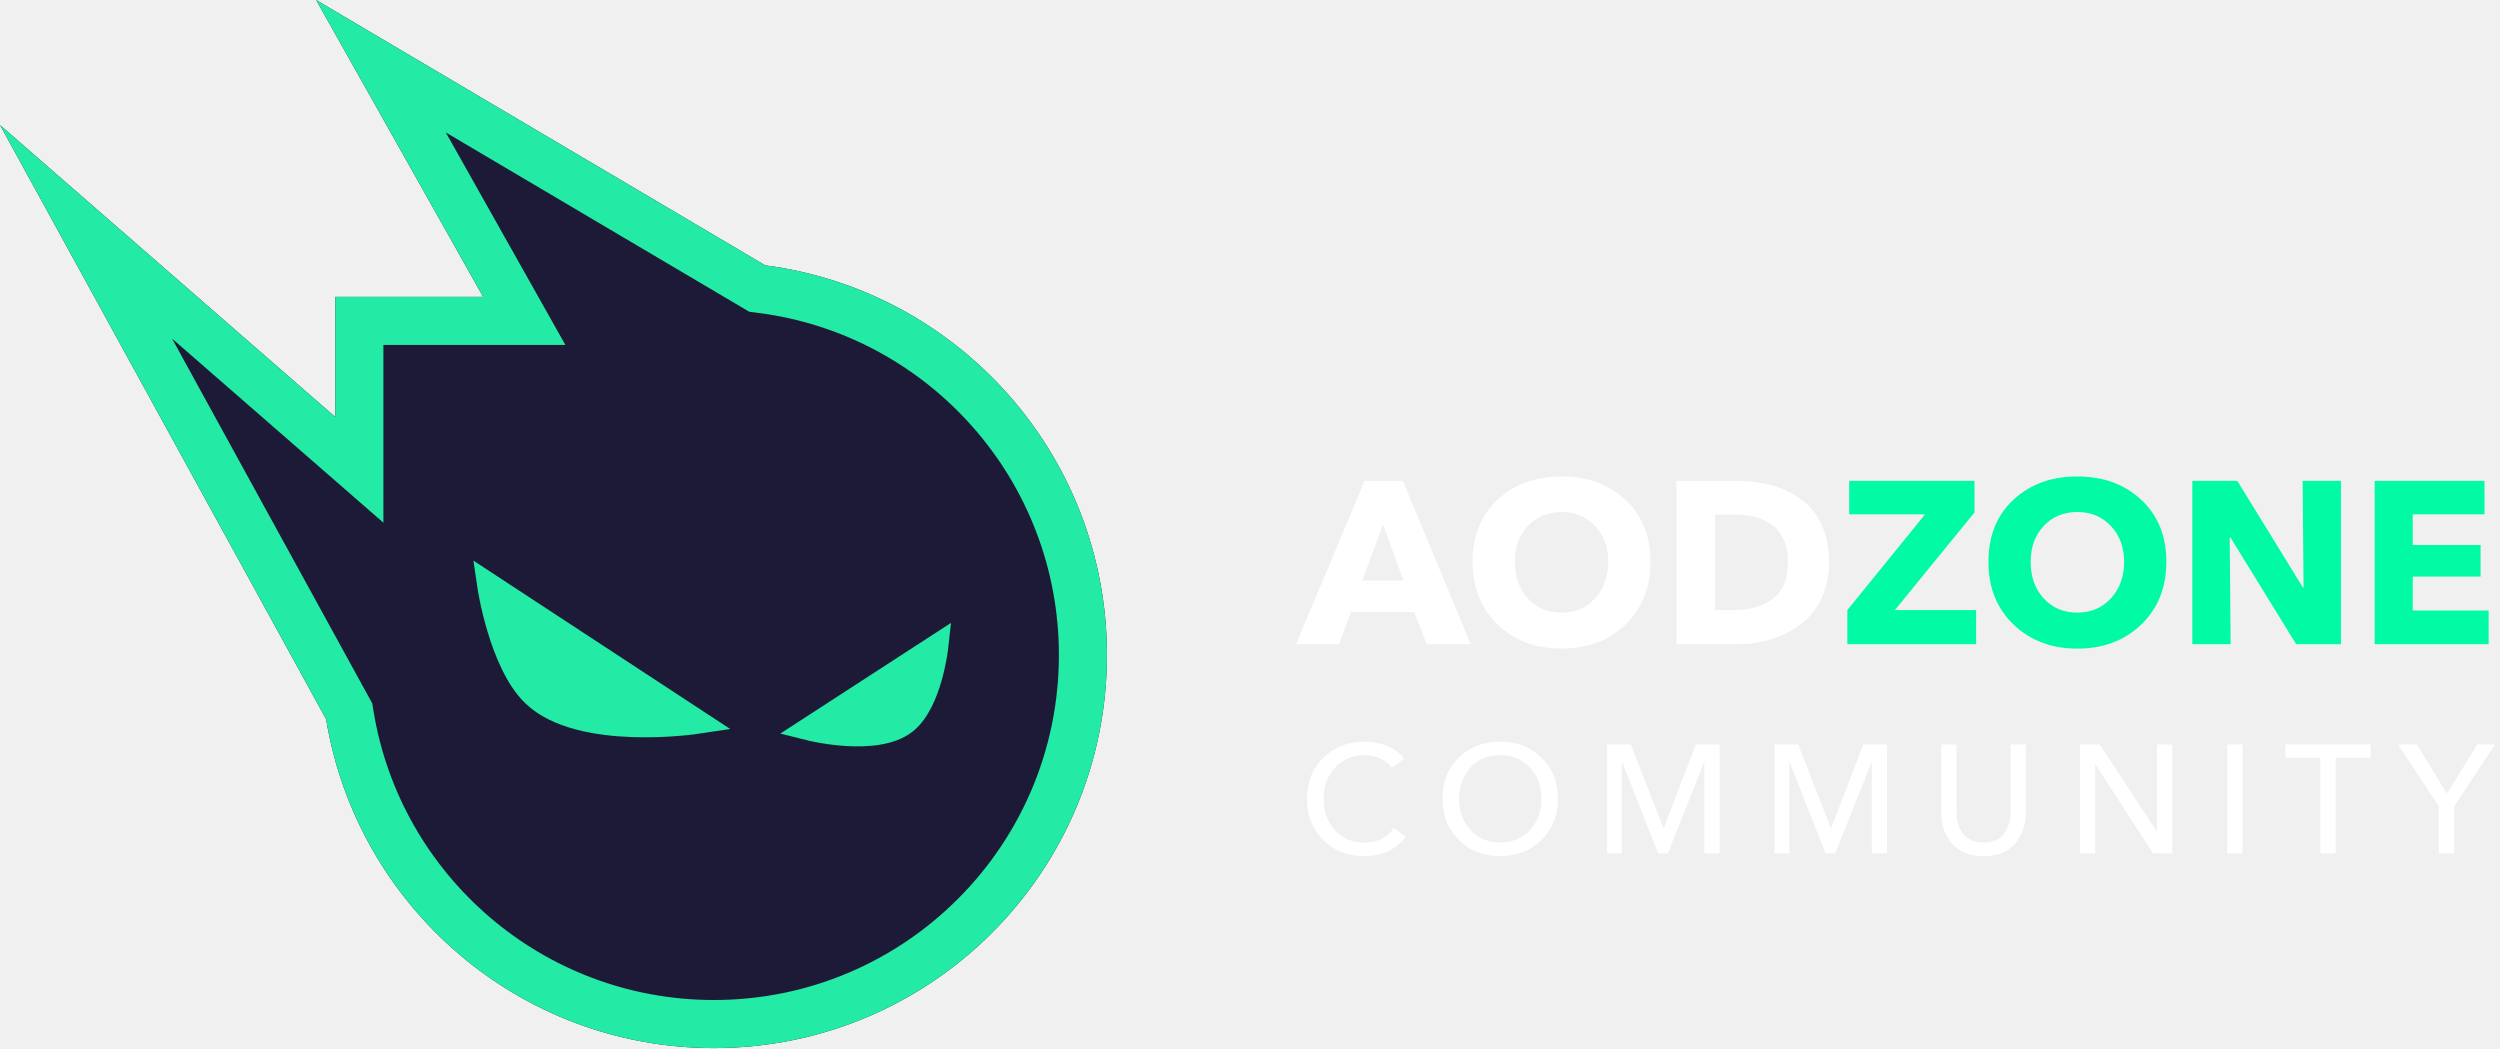
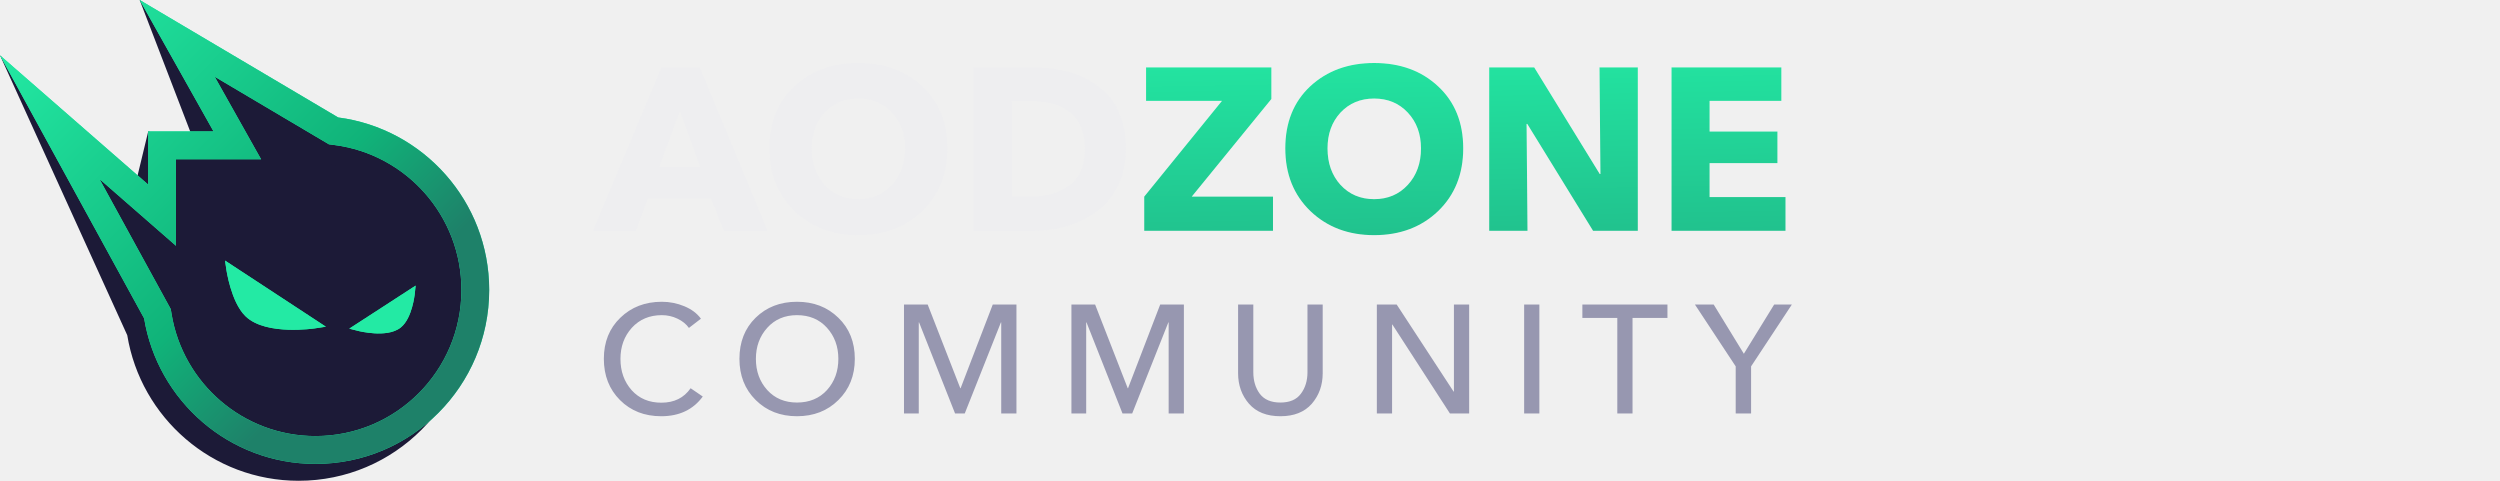
- <svg xmlns="http://www.w3.org/2000/svg" width="1040" height="436" viewBox="0 0 1040 436" fill="none">
-   <path d="M611.828 268H593.588L588.308 254.656H562.004L557.012 268H539.156L567.668 200.032H583.604L611.828 268ZM583.796 241.504L575.348 218.176L566.708 241.504H583.796ZM686.606 233.728C686.606 244.416 683.118 253.12 676.142 259.84C669.166 266.496 660.302 269.824 649.55 269.824C638.862 269.824 630.03 266.496 623.054 259.84C616.078 253.12 612.59 244.416 612.59 233.728C612.59 222.976 616.046 214.368 622.958 207.904C629.934 201.44 638.798 198.208 649.55 198.208C660.366 198.208 669.23 201.44 676.142 207.904C683.118 214.368 686.606 222.976 686.606 233.728ZM669.038 233.728C669.038 227.712 667.214 222.752 663.566 218.848C659.918 214.944 655.246 212.992 649.55 212.992C643.854 212.992 639.182 214.944 635.534 218.848C631.95 222.752 630.158 227.712 630.158 233.728C630.158 239.872 631.95 244.928 635.534 248.896C639.182 252.864 643.854 254.848 649.55 254.848C655.246 254.848 659.918 252.864 663.566 248.896C667.214 244.928 669.038 239.872 669.038 233.728ZM760.87 233.824C760.87 239.584 759.782 244.704 757.606 249.184C755.43 253.664 752.486 257.248 748.774 259.936C745.126 262.624 741.094 264.64 736.678 265.984C732.262 267.328 727.622 268 722.758 268H697.414V200.032H721.99C726.022 200.032 729.83 200.384 733.414 201.088C737.062 201.728 740.582 202.88 743.974 204.544C747.366 206.208 750.278 208.288 752.71 210.784C755.206 213.28 757.19 216.512 758.662 220.48C760.134 224.384 760.87 228.832 760.87 233.824ZM743.782 233.824C743.782 230.176 743.174 227.04 741.958 224.416C740.742 221.728 739.046 219.648 736.87 218.176C734.758 216.704 732.422 215.648 729.862 215.008C727.366 214.368 724.614 214.048 721.606 214.048H713.446V253.792H721.222C727.814 253.792 733.222 252.224 737.446 249.088C741.67 245.952 743.782 240.864 743.782 233.824Z" fill="white" />
-   <path d="M822.062 268H768.494V253.792L800.846 213.952H769.262V200.032H821.39V213.184L788.27 253.792H822.062V268ZM901.2 233.728C901.2 244.416 897.712 253.12 890.736 259.84C883.76 266.496 874.896 269.824 864.144 269.824C853.456 269.824 844.624 266.496 837.648 259.84C830.672 253.12 827.184 244.416 827.184 233.728C827.184 222.976 830.64 214.368 837.552 207.904C844.528 201.44 853.392 198.208 864.144 198.208C874.96 198.208 883.824 201.44 890.736 207.904C897.712 214.368 901.2 222.976 901.2 233.728ZM883.632 233.728C883.632 227.712 881.808 222.752 878.16 218.848C874.512 214.944 869.84 212.992 864.144 212.992C858.448 212.992 853.776 214.944 850.128 218.848C846.544 222.752 844.752 227.712 844.752 233.728C844.752 239.872 846.544 244.928 850.128 248.896C853.776 252.864 858.448 254.848 864.144 254.848C869.84 254.848 874.512 252.864 878.16 248.896C881.808 244.928 883.632 239.872 883.632 233.728ZM973.832 268H955.208L927.848 223.552H927.56L927.944 268H912.008V200.032H930.728L957.992 244.384H958.28L957.896 200.032H973.832V268ZM1035.28 268H987.852V200.032H1033.55V213.952H1003.69V226.72H1031.92V239.872H1003.69V253.984H1035.28V268Z" fill="#00FBA4" />
-   <path d="M579.796 344.504L584.852 347.96C580.841 353.421 575.081 356.152 567.572 356.152C560.617 356.152 554.9 353.912 550.42 349.432C545.94 344.952 543.7 339.235 543.7 332.28C543.7 325.283 545.983 319.587 550.548 315.192C555.113 310.755 560.873 308.536 567.828 308.536C571.071 308.536 574.185 309.155 577.172 310.392C580.159 311.629 582.463 313.357 584.084 315.576L579.092 319.416C577.983 317.837 576.404 316.557 574.356 315.576C572.308 314.595 570.132 314.104 567.828 314.104C562.708 314.104 558.548 315.853 555.348 319.352C552.191 322.851 550.612 327.16 550.612 332.28C550.612 337.485 552.169 341.837 555.284 345.336C558.399 348.792 562.516 350.52 567.636 350.52C572.969 350.52 577.023 348.515 579.796 344.504ZM648.103 332.28C648.103 339.235 645.82 344.952 641.255 349.432C636.732 353.912 630.993 356.152 624.039 356.152C617.127 356.152 611.409 353.912 606.887 349.432C602.364 344.952 600.103 339.235 600.103 332.28C600.103 325.283 602.343 319.587 606.823 315.192C611.345 310.755 617.084 308.536 624.039 308.536C630.993 308.536 636.732 310.755 641.255 315.192C645.82 319.587 648.103 325.283 648.103 332.28ZM641.255 332.28C641.255 327.16 639.676 322.851 636.519 319.352C633.361 315.853 629.201 314.104 624.039 314.104C618.961 314.104 614.844 315.853 611.687 319.352C608.529 322.851 606.951 327.16 606.951 332.28C606.951 337.443 608.529 341.773 611.687 345.272C614.844 348.728 618.961 350.456 624.039 350.456C629.201 350.456 633.361 348.728 636.519 345.272C639.676 341.773 641.255 337.443 641.255 332.28ZM678.415 309.688L691.983 344.504H692.111L705.487 309.688H715.343V355H709.007V317.112H708.879L693.839 355H689.807L674.831 317.112H674.703V355H668.559V309.688H678.415ZM748.068 309.688L761.636 344.504H761.764L775.14 309.688H784.996V355H778.66V317.112H778.532L763.492 355H759.46L744.484 317.112H744.356V355H738.212V309.688H748.068ZM838.2 350.968C835.171 354.424 830.819 356.152 825.144 356.152C819.469 356.152 815.117 354.424 812.088 350.968C809.059 347.469 807.544 343.224 807.544 338.232V309.688H813.88V337.848C813.88 341.389 814.776 344.376 816.568 346.808C818.403 349.24 821.261 350.456 825.144 350.456C829.027 350.456 831.864 349.24 833.656 346.808C835.491 344.376 836.408 341.389 836.408 337.848V309.688H842.744V338.232C842.744 343.224 841.229 347.469 838.2 350.968ZM873.523 309.688L897.203 345.912H897.331V309.688H903.667V355H895.667L871.731 318.008H871.603V355H865.267V309.688H873.523ZM932.88 309.688V355H926.544V309.688H932.88ZM971.631 315.256V355H965.295V315.256H950.767V309.688H986.159V315.256H971.631ZM1020.95 335.416V355H1014.55V335.416L997.591 309.688H1005.4L1017.94 330.168L1030.55 309.688H1037.91L1020.95 335.416Z" fill="white" />
-   <mask id="path-3-inside-1_761_434" fill="white">
-     <path fill-rule="evenodd" clip-rule="evenodd" d="M318.329 110.379L131.5 0L201 123.5H139.5V173.5L0 52L135.672 299.214C148.423 376.805 215.799 436 297 436C387.299 436 460.5 362.799 460.5 272.5C460.5 189.43 398.55 120.83 318.329 110.379Z" />
-   </mask>
-   <path fill-rule="evenodd" clip-rule="evenodd" d="M318.329 110.379L131.5 0L201 123.5H139.5V173.5L0 52L135.672 299.214C148.423 376.805 215.799 436 297 436C387.299 436 460.5 362.799 460.5 272.5C460.5 189.43 398.55 120.83 318.329 110.379Z" fill="#1C1A37" />
-   <path d="M131.5 0L141.673 -17.219L77.537 -55.111L114.07 9.809L131.5 0ZM318.329 110.379L308.156 127.598L311.683 129.682L315.746 130.211L318.329 110.379ZM201 123.5V143.5H235.204L218.43 113.691L201 123.5ZM139.5 123.5V103.5H119.5V123.5H139.5ZM139.5 173.5L126.364 188.582L159.5 217.442V173.5H139.5ZM0 52L13.136 36.918L-17.533 61.622L0 52ZM135.672 299.214L155.407 295.97L154.852 292.592L153.205 289.591L135.672 299.214ZM121.327 17.219L308.156 127.598L328.503 93.159L141.673 -17.219L121.327 17.219ZM218.43 113.691L148.93 -9.809L114.07 9.809L183.57 133.309L218.43 113.691ZM139.5 143.5H201V103.5H139.5V143.5ZM159.5 173.5V123.5H119.5V173.5H159.5ZM-13.136 67.082L126.364 188.582L152.636 158.418L13.136 36.918L-13.136 67.082ZM153.205 289.591L17.533 42.378L-17.533 61.622L118.138 308.836L153.205 289.591ZM297 416C225.751 416 166.596 364.055 155.407 295.97L115.936 302.457C130.25 389.555 205.846 456 297 456V416ZM440.5 272.5C440.5 351.753 376.253 416 297 416V456C398.344 456 480.5 373.844 480.5 272.5H440.5ZM315.746 130.211C386.133 139.381 440.5 199.608 440.5 272.5H480.5C480.5 179.253 410.967 102.279 320.913 90.546L315.746 130.211Z" fill="#23EAA4" mask="url(#path-3-inside-1_761_434)" />
-   <path d="M290.111 300.279L203.5 243.5C203.5 243.5 208.204 275.599 221.958 288.923C241.335 307.695 290.111 300.279 290.111 300.279Z" fill="#23EAA4" />
-   <path d="M389.5 269.05L336.966 303.117C336.966 303.117 364.602 310.043 376.721 300.279C386.983 292.01 389.5 269.05 389.5 269.05Z" fill="#23EAA4" />
-   <path d="M290.111 300.279L203.5 243.5C203.5 243.5 208.204 275.599 221.958 288.923C241.335 307.695 290.111 300.279 290.111 300.279Z" stroke="#23EAA4" stroke-width="10" />
-   <path d="M389.5 269.05L336.966 303.117C336.966 303.117 364.602 310.043 376.721 300.279C386.983 292.01 389.5 269.05 389.5 269.05Z" stroke="#23EAA4" stroke-width="10" />
+ <svg xmlns="http://www.w3.org/2000/svg" width="260" height="50" viewBox="0 0 260 50" fill="none">
+   <path d="M79.832 24H75.272L73.952 20.664H67.376L66.128 24H61.664L68.792 7.008H72.776L79.832 24ZM72.824 17.376L70.712 11.544L68.552 17.376H72.824ZM98.526 15.432C98.526 18.104 97.654 20.28 95.91 21.96C94.166 23.624 91.951 24.456 89.263 24.456C86.591 24.456 84.382 23.624 82.638 21.96C80.894 20.28 80.022 18.104 80.022 15.432C80.022 12.744 80.886 10.592 82.615 8.976C84.359 7.36 86.575 6.552 89.263 6.552C91.966 6.552 94.183 7.36 95.91 8.976C97.654 10.592 98.526 12.744 98.526 15.432ZM94.135 15.432C94.135 13.928 93.678 12.688 92.766 11.712C91.855 10.736 90.686 10.248 89.263 10.248C87.838 10.248 86.671 10.736 85.758 11.712C84.862 12.688 84.415 13.928 84.415 15.432C84.415 16.968 84.862 18.232 85.758 19.224C86.671 20.216 87.838 20.712 89.263 20.712C90.686 20.712 91.855 20.216 92.766 19.224C93.678 18.232 94.135 16.968 94.135 15.432ZM117.093 15.456C117.093 16.896 116.821 18.176 116.277 19.296C115.733 20.416 114.997 21.312 114.069 21.984C113.157 22.656 112.149 23.16 111.045 23.496C109.941 23.832 108.781 24 107.565 24H101.229V7.008H107.373C108.381 7.008 109.333 7.096 110.229 7.272C111.141 7.432 112.021 7.72 112.869 8.136C113.717 8.552 114.445 9.072 115.053 9.696C115.677 10.32 116.173 11.128 116.541 12.12C116.909 13.096 117.093 14.208 117.093 15.456ZM112.821 15.456C112.821 14.544 112.669 13.76 112.365 13.104C112.061 12.432 111.637 11.912 111.093 11.544C110.565 11.176 109.981 10.912 109.341 10.752C108.717 10.592 108.029 10.512 107.277 10.512H105.237V20.448H107.181C108.829 20.448 110.181 20.056 111.237 19.272C112.293 18.488 112.821 17.216 112.821 15.456Z" fill="#EEEEF0" />
+   <path d="M132.391 24H118.999V20.448L127.087 10.488H119.191V7.008H132.223V10.296L123.943 20.448H132.391V24ZM152.175 15.432C152.175 18.104 151.303 20.28 149.559 21.96C147.815 23.624 145.599 24.456 142.911 24.456C140.239 24.456 138.031 23.624 136.287 21.96C134.543 20.28 133.671 18.104 133.671 15.432C133.671 12.744 134.535 10.592 136.263 8.976C138.007 7.36 140.223 6.552 142.911 6.552C145.615 6.552 147.831 7.36 149.559 8.976C151.303 10.592 152.175 12.744 152.175 15.432ZM147.783 15.432C147.783 13.928 147.327 12.688 146.415 11.712C145.503 10.736 144.335 10.248 142.911 10.248C141.487 10.248 140.319 10.736 139.407 11.712C138.511 12.688 138.063 13.928 138.063 15.432C138.063 16.968 138.511 18.232 139.407 19.224C140.319 20.216 141.487 20.712 142.911 20.712C144.335 20.712 145.503 20.216 146.415 19.224C147.327 18.232 147.783 16.968 147.783 15.432ZM170.333 24H165.677L158.837 12.888H158.765L158.861 24H154.877V7.008H159.557L166.373 18.096H166.445L166.349 7.008H170.333V24ZM185.694 24H173.838V7.008H185.262V10.488H177.798V13.68H184.854V16.968H177.798V20.496H185.694V24Z" fill="white" />
+   <path d="M132.391 24H118.999V20.448L127.087 10.488H119.191V7.008H132.223V10.296L123.943 20.448H132.391V24ZM152.175 15.432C152.175 18.104 151.303 20.28 149.559 21.96C147.815 23.624 145.599 24.456 142.911 24.456C140.239 24.456 138.031 23.624 136.287 21.96C134.543 20.28 133.671 18.104 133.671 15.432C133.671 12.744 134.535 10.592 136.263 8.976C138.007 7.36 140.223 6.552 142.911 6.552C145.615 6.552 147.831 7.36 149.559 8.976C151.303 10.592 152.175 12.744 152.175 15.432ZM147.783 15.432C147.783 13.928 147.327 12.688 146.415 11.712C145.503 10.736 144.335 10.248 142.911 10.248C141.487 10.248 140.319 10.736 139.407 11.712C138.511 12.688 138.063 13.928 138.063 15.432C138.063 16.968 138.511 18.232 139.407 19.224C140.319 20.216 141.487 20.712 142.911 20.712C144.335 20.712 145.503 20.216 146.415 19.224C147.327 18.232 147.783 16.968 147.783 15.432ZM170.333 24H165.677L158.837 12.888H158.765L158.861 24H154.877V7.008H159.557L166.373 18.096H166.445L166.349 7.008H170.333V24ZM185.694 24H173.838V7.008H185.262V10.488H177.798V13.68H184.854V16.968H177.798V20.496H185.694V24Z" fill="url(#paint0_linear_772_451)" />
+   <path d="M71.824 40.376L73.088 41.24C72.085 42.605 70.645 43.288 68.768 43.288C67.029 43.288 65.6 42.728 64.48 41.608C63.36 40.488 62.8 39.059 62.8 37.32C62.8 35.571 63.371 34.147 64.512 33.048C65.653 31.939 67.093 31.384 68.832 31.384C69.643 31.384 70.421 31.539 71.168 31.848C71.915 32.157 72.491 32.589 72.896 33.144L71.648 34.104C71.371 33.709 70.976 33.389 70.464 33.144C69.952 32.899 69.408 32.776 68.832 32.776C67.552 32.776 66.512 33.213 65.712 34.088C64.923 34.963 64.528 36.04 64.528 37.32C64.528 38.621 64.917 39.709 65.696 40.584C66.475 41.448 67.504 41.88 68.784 41.88C70.117 41.88 71.131 41.379 71.824 40.376ZM88.901 37.32C88.901 39.059 88.33 40.488 87.189 41.608C86.058 42.728 84.623 43.288 82.885 43.288C81.157 43.288 79.727 42.728 78.597 41.608C77.466 40.488 76.901 39.059 76.901 37.32C76.901 35.571 77.461 34.147 78.581 33.048C79.711 31.939 81.146 31.384 82.885 31.384C84.623 31.384 86.058 31.939 87.189 33.048C88.33 34.147 88.901 35.571 88.901 37.32ZM87.189 37.32C87.189 36.04 86.794 34.963 86.005 34.088C85.215 33.213 84.175 32.776 82.885 32.776C81.615 32.776 80.586 33.213 79.797 34.088C79.007 34.963 78.613 36.04 78.613 37.32C78.613 38.611 79.007 39.693 79.797 40.568C80.586 41.432 81.615 41.864 82.885 41.864C84.175 41.864 85.215 41.432 86.005 40.568C86.794 39.693 87.189 38.611 87.189 37.32ZM96.479 31.672L99.871 40.376H99.903L103.247 31.672H105.711V43H104.127V33.528H104.095L100.335 43H99.327L95.583 33.528H95.551V43H94.015V31.672H96.479ZM113.892 31.672L117.284 40.376H117.316L120.66 31.672H123.124V43H121.54V33.528H121.508L117.748 43H116.74L112.996 33.528H112.964V43H111.428V31.672H113.892ZM136.425 41.992C135.668 42.856 134.58 43.288 133.161 43.288C131.742 43.288 130.654 42.856 129.897 41.992C129.14 41.117 128.761 40.056 128.761 38.808V31.672H130.345V38.712C130.345 39.597 130.569 40.344 131.017 40.952C131.476 41.56 132.19 41.864 133.161 41.864C134.132 41.864 134.841 41.56 135.289 40.952C135.748 40.344 135.977 39.597 135.977 38.712V31.672H137.561V38.808C137.561 40.056 137.182 41.117 136.425 41.992ZM145.256 31.672L151.176 40.728H151.208V31.672H152.792V43H150.792L144.808 33.752H144.776V43H143.192V31.672H145.256ZM160.095 31.672V43H158.511V31.672H160.095ZM169.783 33.064V43H168.199V33.064H164.567V31.672H173.415V33.064H169.783ZM182.113 38.104V43H180.513V38.104L176.273 31.672H178.225L181.361 36.792L184.513 31.672H186.353L182.113 38.104Z" fill="#9797B0" />
+   <path fill-rule="evenodd" clip-rule="evenodd" d="M35.531 15.489L16.737 4.386L23.729 16.809H17.542V21.839L3.509 9.617L17.157 34.485C18.439 42.291 25.217 48.245 33.386 48.245C42.469 48.245 49.833 40.882 49.833 31.798C49.833 23.442 43.601 16.541 35.531 15.489Z" fill="#1C1A37" />
+   <path fill-rule="evenodd" clip-rule="evenodd" d="M33.416 13.968L14.526 0L20.453 15.42L15.416 13.661L13.658 20.953L0 5.754L13.235 34.864C14.644 43.45 22.088 50 31.059 50C41.035 50 49.123 41.9 49.123 31.908C49.123 22.716 42.278 15.125 33.416 13.968ZM8.591 20.371L16.007 33.905L16.087 34.394C17.27 41.604 23.526 47.105 31.059 47.105C39.439 47.105 46.233 40.301 46.233 31.908C46.233 24.189 40.484 17.81 33.042 16.839L32.455 16.762L20.572 9.731L25.395 18.315H16.548V27.313L8.591 20.371Z" fill="#1C1A37" />
+   <path fill-rule="evenodd" clip-rule="evenodd" d="M35.17 12.214L14.528 0L22.207 13.666H15.412V19.199L0 5.754L14.989 33.109C16.398 41.695 23.842 48.246 32.813 48.246C42.79 48.246 50.877 40.145 50.877 30.154C50.877 20.962 44.033 13.37 35.17 12.214ZM10.345 18.617L17.761 32.151L17.841 32.64C19.024 39.85 25.28 45.351 32.813 45.351C41.194 45.351 47.987 38.547 47.987 30.154C47.987 22.434 42.239 16.056 34.797 15.085L34.209 15.008L22.327 7.977L27.15 16.561H18.302V25.559L10.345 18.617Z" fill="#23EAA4" />
+   <path fill-rule="evenodd" clip-rule="evenodd" d="M35.17 12.214L14.528 0L22.207 13.666H15.412V19.199L0 5.754L14.989 33.109C16.398 41.695 23.842 48.246 32.813 48.246C42.79 48.246 50.877 40.145 50.877 30.154C50.877 20.962 44.033 13.37 35.17 12.214ZM10.345 18.617L17.761 32.151L17.841 32.64C19.024 39.85 25.28 45.351 32.813 45.351C41.194 45.351 47.987 38.547 47.987 30.154C47.987 22.434 42.239 16.056 34.797 15.085L34.209 15.008L22.327 7.977L27.15 16.561H18.302V25.559L10.345 18.617Z" fill="url(#paint1_linear_772_451)" />
+   <path fill-rule="evenodd" clip-rule="evenodd" d="M33.891 33.977L23.404 27.102L23.546 28.067L23.546 28.069L23.547 28.071L23.548 28.079L23.552 28.109C23.556 28.135 23.563 28.172 23.571 28.22C23.587 28.314 23.612 28.45 23.646 28.617C23.714 28.95 23.819 29.408 23.969 29.911C24.263 30.895 24.753 32.133 25.532 32.888C26.093 33.432 26.844 33.766 27.617 33.972C28.394 34.179 29.226 34.265 29.981 34.291C30.738 34.316 31.429 34.281 31.931 34.24C32.183 34.219 32.388 34.197 32.531 34.179C32.602 34.17 32.658 34.163 32.697 34.158L32.741 34.151L32.754 34.15L32.757 34.149L32.758 34.149L33.891 33.977ZM32.693 33.715C32.758 34.149 32.759 34.149 32.758 34.149L32.693 33.715ZM23.98 28.004L23.546 28.067C23.546 28.067 23.546 28.067 23.98 28.004ZM43.127 30.622L43.227 29.703L36.322 34.181L37.3 34.426L37.301 34.427L37.303 34.427L37.31 34.429L37.337 34.435C37.36 34.441 37.393 34.448 37.434 34.458C37.517 34.476 37.636 34.5 37.782 34.526C38.074 34.578 38.477 34.637 38.922 34.664C39.365 34.691 39.863 34.687 40.339 34.607C40.811 34.527 41.295 34.367 41.68 34.057C42.312 33.548 42.663 32.641 42.857 31.952C42.959 31.593 43.026 31.263 43.067 31.023C43.088 30.903 43.103 30.804 43.112 30.735C43.117 30.7 43.121 30.673 43.123 30.654L43.126 30.631L43.126 30.625L43.127 30.622ZM37.406 34.001L37.3 34.426C37.3 34.426 37.299 34.426 37.406 34.001L37.406 34.001Z" fill="#23EAA4" />
+   <path fill-rule="evenodd" clip-rule="evenodd" d="M33.891 33.977L23.404 27.102L23.546 28.067L23.546 28.069L23.547 28.071L23.548 28.079L23.552 28.109C23.556 28.135 23.563 28.172 23.571 28.22C23.587 28.314 23.612 28.45 23.646 28.617C23.714 28.95 23.819 29.408 23.969 29.911C24.263 30.895 24.753 32.133 25.532 32.888C26.093 33.432 26.844 33.766 27.617 33.972C28.394 34.179 29.226 34.265 29.981 34.291C30.738 34.316 31.429 34.281 31.931 34.24C32.183 34.219 32.388 34.197 32.531 34.179C32.602 34.17 32.658 34.163 32.697 34.158L32.741 34.151L32.754 34.15L32.757 34.149L32.758 34.149L33.891 33.977ZM32.693 33.715C32.758 34.149 32.759 34.149 32.758 34.149L32.693 33.715ZM23.98 28.004L23.546 28.067C23.546 28.067 23.546 28.067 23.98 28.004ZM43.127 30.622L43.227 29.703L36.322 34.181L37.3 34.426L37.301 34.427L37.303 34.427L37.31 34.429L37.337 34.435C37.36 34.441 37.393 34.448 37.434 34.458C37.517 34.476 37.636 34.5 37.782 34.526C38.074 34.578 38.477 34.637 38.922 34.664C39.365 34.691 39.863 34.687 40.339 34.607C40.811 34.527 41.295 34.367 41.68 34.057C42.312 33.548 42.663 32.641 42.857 31.952C42.959 31.593 43.026 31.263 43.067 31.023C43.088 30.903 43.103 30.804 43.112 30.735C43.117 30.7 43.121 30.673 43.123 30.654L43.126 30.631L43.126 30.625L43.127 30.622ZM37.406 34.001L37.3 34.426C37.3 34.426 37.299 34.426 37.406 34.001L37.406 34.001Z" fill="url(#paint2_linear_772_451)" />
+   <defs>
+     <linearGradient id="paint0_linear_772_451" x1="67.388" y1="4.309" x2="68.693" y2="73.13" gradientUnits="userSpaceOnUse">
+       <stop stop-color="#23EAA4" />
+       <stop offset="0" stop-color="#23EAA4" />
+       <stop offset="0.828" stop-color="#1E8169" />
+     </linearGradient>
+     <linearGradient id="paint1_linear_772_451" x1="2.193" y1="2.632" x2="42.983" y2="42.983" gradientUnits="userSpaceOnUse">
+       <stop stop-color="#23EAA4" />
+       <stop offset="0.583" stop-color="#10B379" />
+       <stop offset="0.828" stop-color="#1E8169" />
+     </linearGradient>
+     <linearGradient id="paint2_linear_772_451" x1="14.474" y1="18.421" x2="18.575" y2="51.628" gradientUnits="userSpaceOnUse">
+       <stop stop-color="#23EAA4" />
+       <stop offset="0.667" stop-color="#23EAA4" />
+     </linearGradient>
+   </defs>
</svg>
